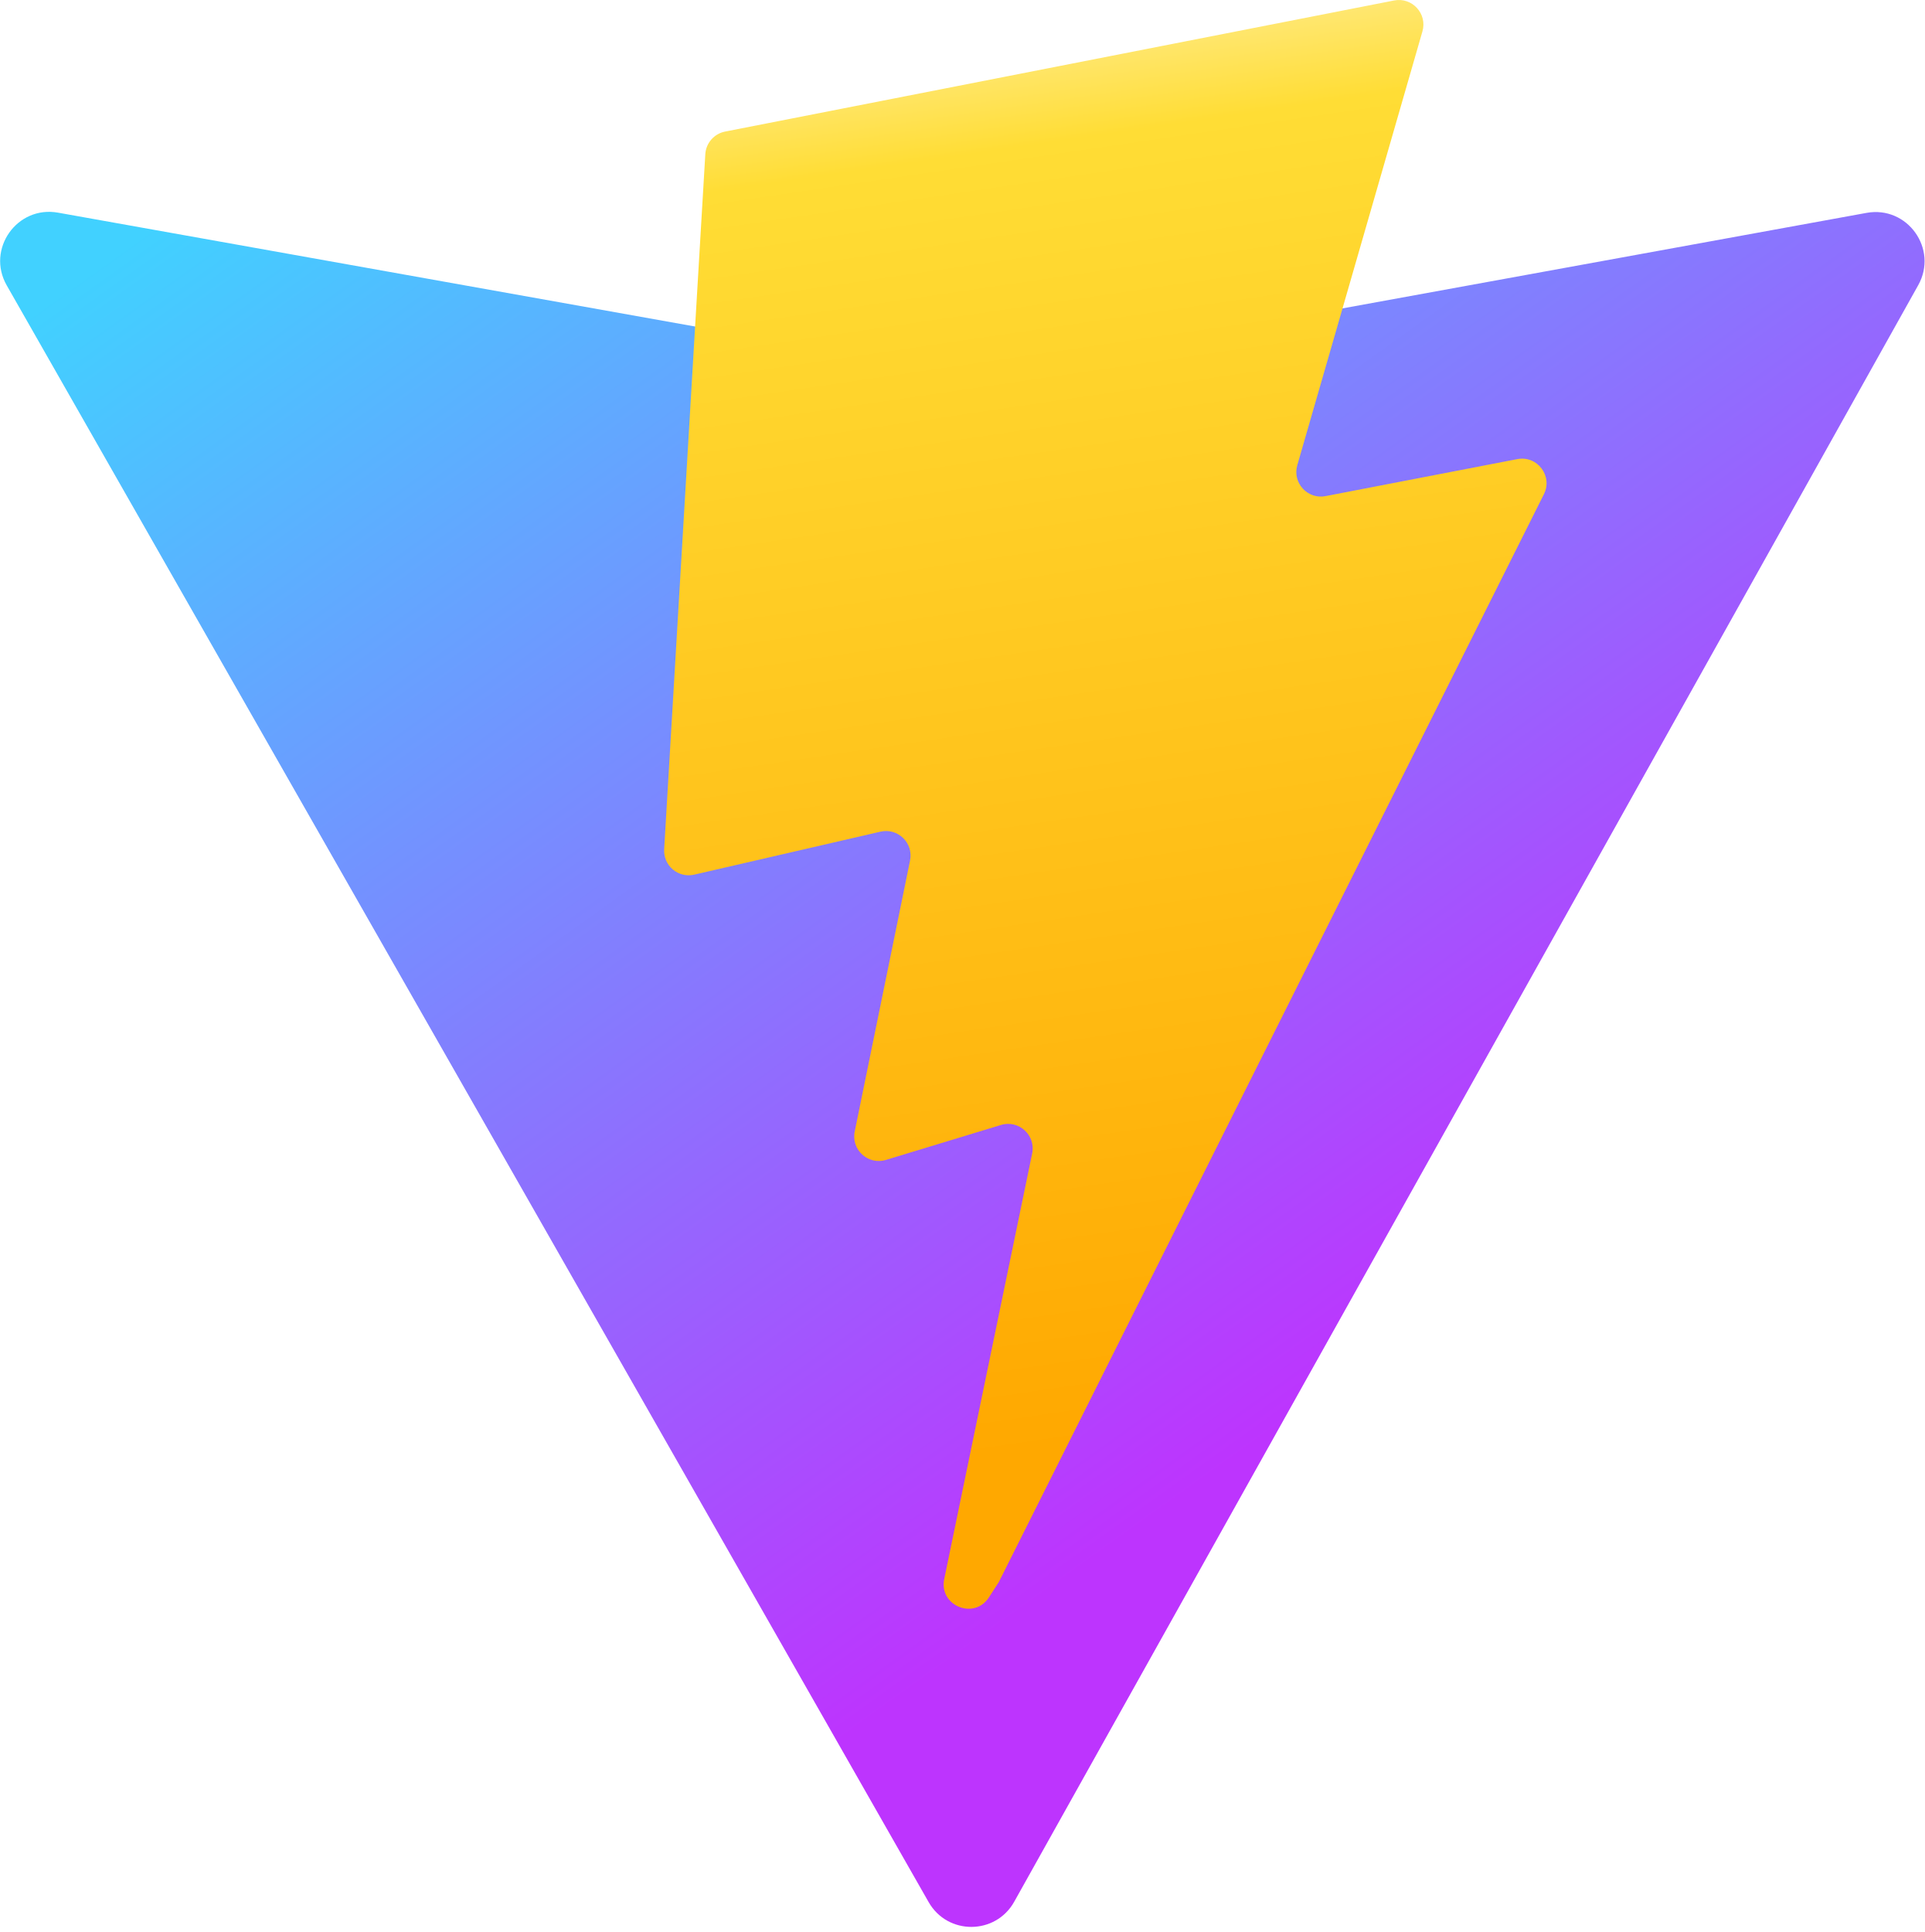
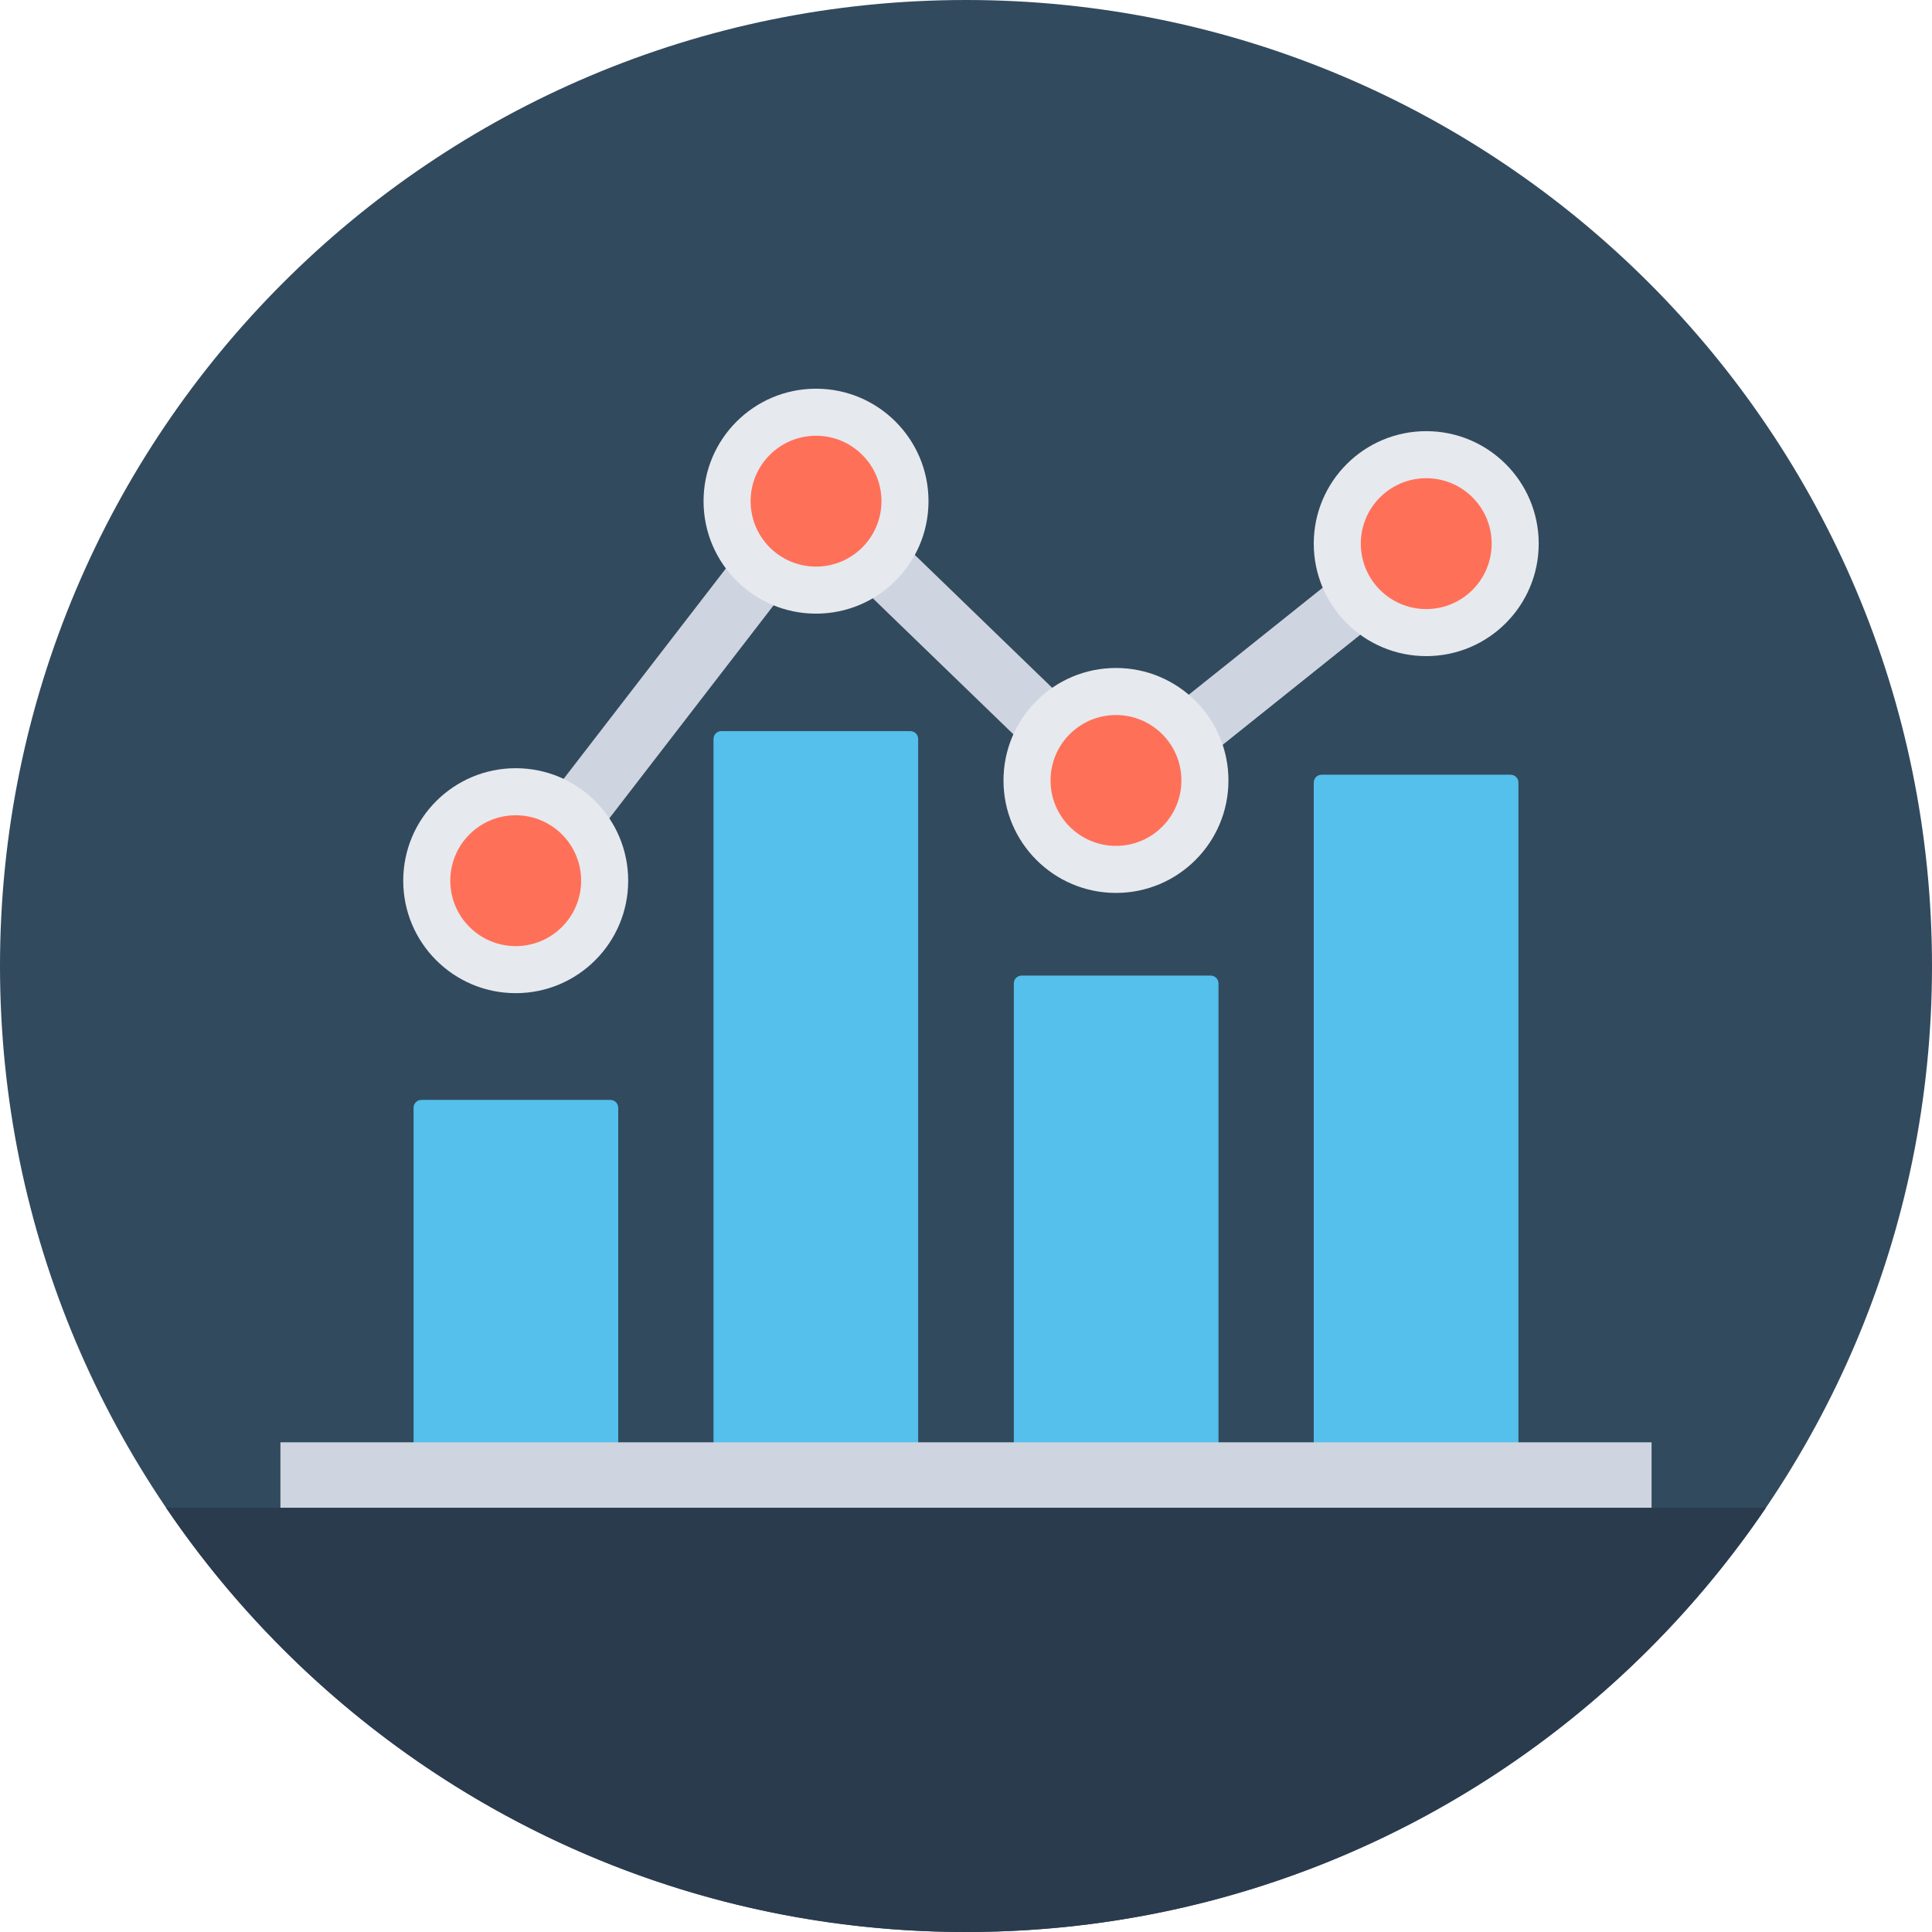
- <svg xmlns="http://www.w3.org/2000/svg" aria-hidden="true" role="img" class="iconify iconify--logos" width="31.88" height="32" preserveAspectRatio="xMidYMid meet" viewBox="0 0 256 257">
-   <defs>
-     <linearGradient id="IconifyId1813088fe1fbc01fb466" x1="-.828%" x2="57.636%" y1="7.652%" y2="78.411%">
-       <stop offset="0%" stop-color="#41D1FF" />
-       <stop offset="100%" stop-color="#BD34FE" />
-     </linearGradient>
-     <linearGradient id="IconifyId1813088fe1fbc01fb467" x1="43.376%" x2="50.316%" y1="2.242%" y2="89.03%">
-       <stop offset="0%" stop-color="#FFEA83" />
-       <stop offset="8.333%" stop-color="#FFDD35" />
-       <stop offset="100%" stop-color="#FFA800" />
-     </linearGradient>
-   </defs>
-   <path fill="url(#IconifyId1813088fe1fbc01fb466)" d="M255.153 37.938L134.897 252.976c-2.483 4.44-8.862 4.466-11.382.048L.875 37.958c-2.746-4.814 1.371-10.646 6.827-9.67l120.385 21.517a6.537 6.537 0 0 0 2.322-.004l117.867-21.483c5.438-.991 9.574 4.796 6.877 9.62Z" />
-   <path fill="url(#IconifyId1813088fe1fbc01fb467)" d="M185.432.063L96.44 17.501a3.268 3.268 0 0 0-2.634 3.014l-5.474 92.456a3.268 3.268 0 0 0 3.997 3.378l24.777-5.718c2.318-.535 4.413 1.507 3.936 3.838l-7.361 36.047c-.495 2.426 1.782 4.5 4.151 3.78l15.304-4.649c2.372-.72 4.652 1.36 4.15 3.788l-11.698 56.621c-.732 3.542 3.979 5.473 5.943 2.437l1.313-2.028l72.516-144.72c1.215-2.423-.88-5.186-3.54-4.672l-25.505 4.922c-2.396.462-4.435-1.77-3.759-4.114l16.646-57.705c.677-2.35-1.37-4.583-3.769-4.113Z" />
+ <svg xmlns="http://www.w3.org/2000/svg" version="1.1" id="Layer_1" viewBox="0 0 505 505" xml:space="preserve">
+   <circle style="fill:#324A5E;" cx="252.5" cy="252.5" r="252.5" />
+   <polygon style="fill:#CED5E0;" points="143,235 130.5,225.4 212.4,119.2 292.2,196.4 367.9,135.9 377.7,148.2 291.2,217.4   214.1,142.8 " />
+   <path style="fill:#2B3B4E;" d="M43.4,394.1C88.8,461,165.5,505,252.5,505s163.7-44,209.1-110.9H43.4z" />
+   <g>
+     <path style="fill:#54C0EB;" d="M394.8,385.4h-49.3c-1.2,0-2.1-0.9-2.1-2.1V204.6c0-1.2,0.9-2.1,2.1-2.1h49.3c1.2,0,2.1,0.9,2.1,2.1   v178.7C396.9,384.4,396,385.4,394.8,385.4z" />
+     <path style="fill:#54C0EB;" d="M316.4,385.4h-49.3c-1.2,0-2.1-0.9-2.1-2.1V257.1c0-1.2,0.9-2.1,2.1-2.1h49.3c1.2,0,2.1,0.9,2.1,2.1   v126.2C318.4,384.4,317.5,385.4,316.4,385.4z" />
+     <path style="fill:#54C0EB;" d="M237.9,385.4h-49.3c-1.2,0-2.1-0.9-2.1-2.1V193.2c0-1.2,0.9-2.1,2.1-2.1h49.3c1.2,0,2.1,0.9,2.1,2.1   v190.1C240,384.4,239.1,385.4,237.9,385.4z" />
+     <path style="fill:#54C0EB;" d="M159.5,385.4h-49.3c-1.2,0-2.1-0.9-2.1-2.1v-93.7c0-1.2,0.9-2.1,2.1-2.1h49.3c1.2,0,2.1,0.9,2.1,2.1   v93.7C161.6,384.4,160.6,385.4,159.5,385.4z" />
+   </g>
+   <rect x="73.3" y="377" style="fill:#CED5E0;" width="358.4" height="17.1" />
+   <circle style="fill:#E6E9EE;" cx="372.8" cy="142.1" r="29.4" />
+   <circle style="fill:#FF7058;" cx="372.8" cy="142.1" r="17.1" />
+   <circle style="fill:#E6E9EE;" cx="291.7" cy="204" r="29.4" />
+   <circle style="fill:#FF7058;" cx="291.7" cy="204" r="17.1" />
+   <circle style="fill:#E6E9EE;" cx="213.3" cy="131" r="29.4" />
+   <circle style="fill:#FF7058;" cx="213.3" cy="131" r="17.1" />
+   <circle style="fill:#E6E9EE;" cx="134.8" cy="230.2" r="29.4" />
+   <circle style="fill:#FF7058;" cx="134.8" cy="230.2" r="17.1" />
</svg>
